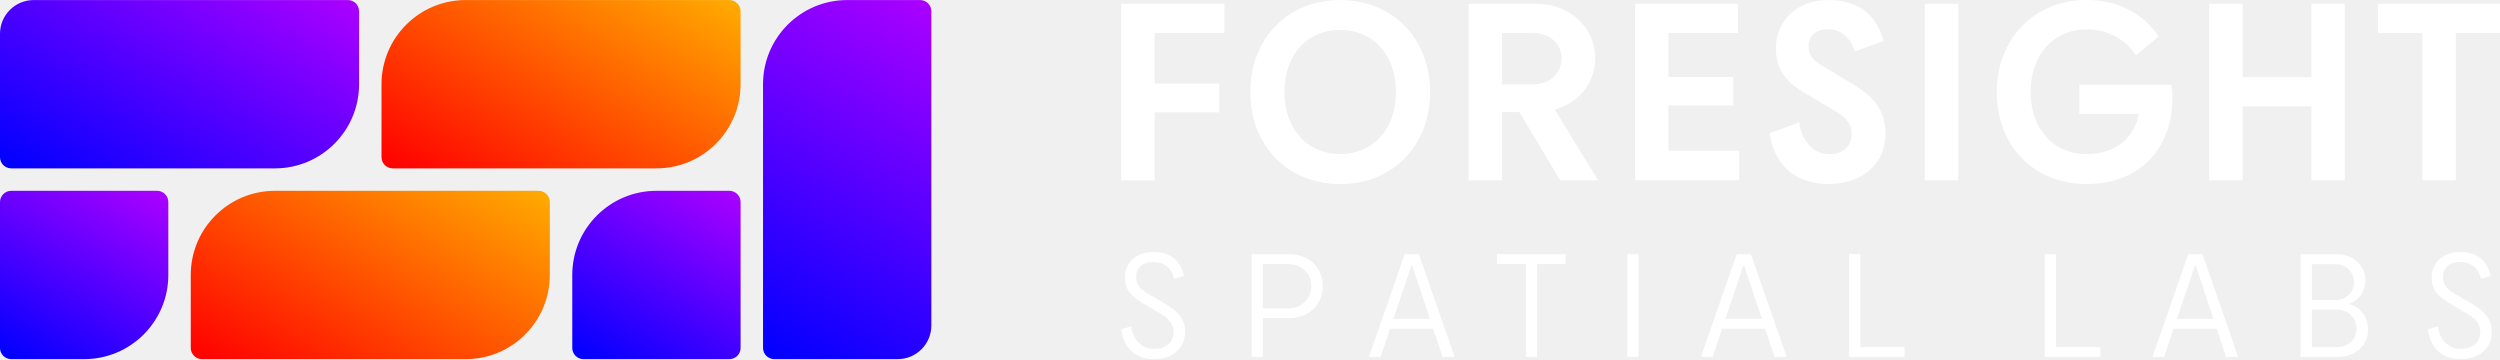
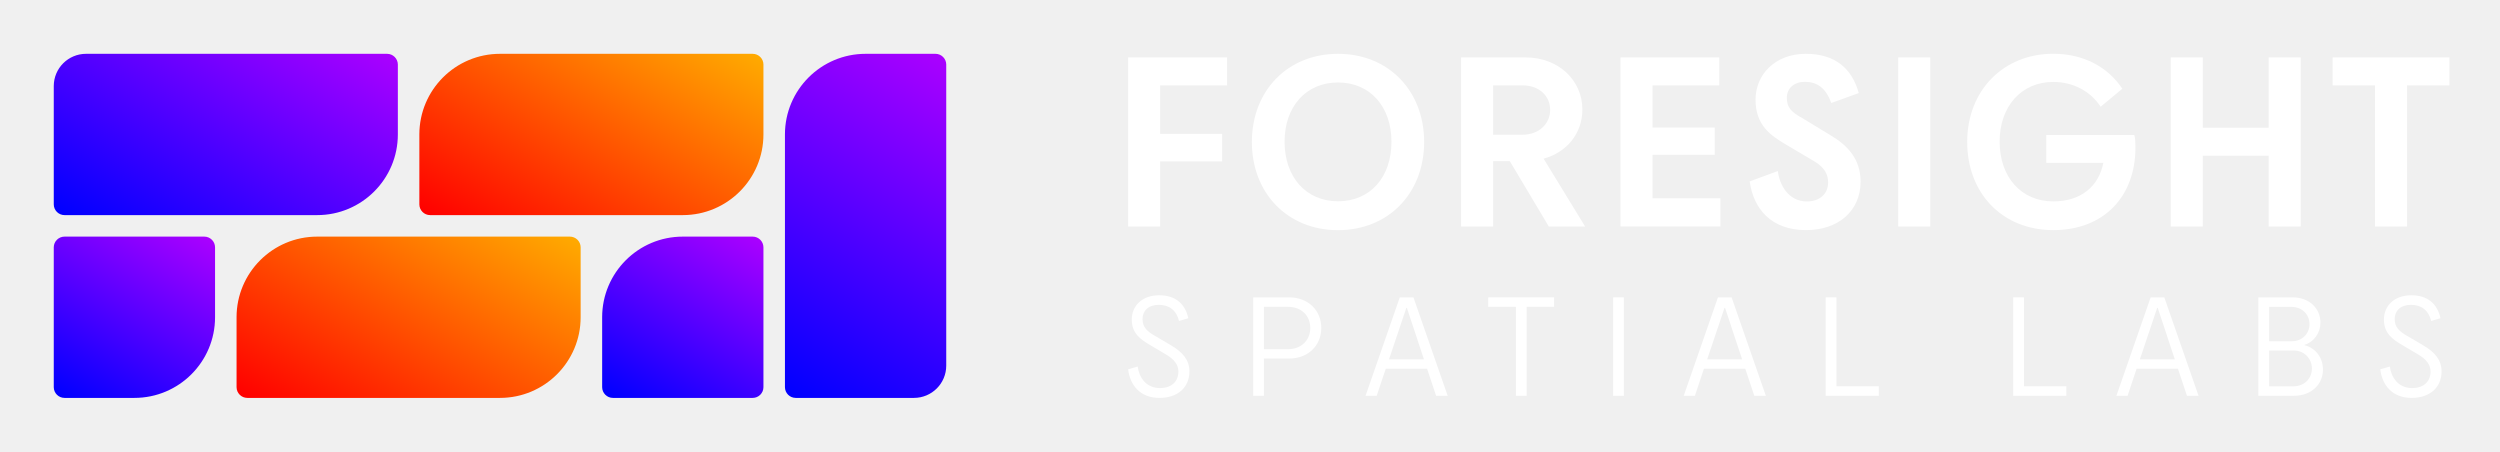
- <svg xmlns="http://www.w3.org/2000/svg" xmlns:xlink="http://www.w3.org/1999/xlink" id="a" data-name="Layer 1" viewBox="0 0 445.59 64.01" version="1.1" width="445.59" height="64.01">
+ <svg xmlns="http://www.w3.org/2000/svg" xmlns:xlink="http://www.w3.org/1999/xlink" id="a" data-name="Layer 1" viewBox="0 0 465 84" version="1.1" width="465" height="84">
  <defs id="defs4">
    <style id="style1">
      .h {
        fill: url(#g);
      }

      .i {
        fill: url(#f);
      }

      .j {
        fill: url(#d);
      }

      .k {
        fill: url(#e);
      }

      .l {
        fill: url(#c);
      }

      .m {
        fill: url(#b);
      }

      .n {
        fill: #fff;
      }
    </style>
    <linearGradient id="b" x1="33.06" y1="94.25" x2="52.82" y2="60.03" gradientUnits="userSpaceOnUse">
      <stop offset="0" stop-color="blue" id="stop1" />
      <stop offset="1" stop-color="#a0f" id="stop2" />
    </linearGradient>
    <linearGradient id="c" x1="115.87" y1="68.8" x2="144.13" y2="19.86" gradientUnits="userSpaceOnUse">
      <stop offset="0" stop-color="red" id="stop3" />
      <stop offset="1" stop-color="#fa0" id="stop4" />
    </linearGradient>
    <linearGradient id="d" x1="46.44" y1="67.98" x2="74.7" y2="19.03" xlink:href="#b" />
    <linearGradient id="e" x1="81.87" y1="102.8" x2="110.13" y2="53.86" xlink:href="#c" />
    <linearGradient id="f" x1="165.19" y1="92.01" x2="199.67" y2="32.29" xlink:href="#b" />
    <linearGradient id="g" x1="139.18" y1="96.63" x2="158.94" y2="62.41" xlink:href="#b" />
    <linearGradient xlink:href="#b" id="linearGradient30" gradientUnits="userSpaceOnUse" x1="33.06" y1="94.25" x2="52.82" y2="60.03" />
    <linearGradient xlink:href="#c" id="linearGradient31" gradientUnits="userSpaceOnUse" x1="115.87" y1="68.8" x2="144.13" y2="19.86" />
  </defs>
-   <g id="g9" transform="translate(-30,-29.32)">
+   <g id="g9" transform="translate(-20,-19.32)">
    <path class="m" d="m 32,63.33 h 26 c 1.1,0 2,0.9 2,2 v 13 c 0,8.28 -6.72,15 -15,15 H 32 c -1.1,0 -2,-0.9 -2,-2 v -26 c 0,-1.1 0.9,-2 2,-2 z" id="path4" style="fill:url(#linearGradient30)" />
    <path class="l" d="m 113,29.33 h 47 c 1.1,0 2,0.9 2,2 v 13 c 0,8.28 -6.72,15 -15,15 h -47 c -1.1,0 -2,-0.9 -2,-2 v -13 c 0,-8.28 6.72,-15 15,-15 z" id="path5" style="fill:url(#linearGradient31)" />
    <path class="j" d="m 36,29.33 h 56 c 1.1,0 2,0.9 2,2 v 13 c 0,8.28 -6.72,15 -15,15 H 32 c -1.1,0 -2,-0.9 -2,-2 v -22 c 0,-3.31 2.69,-6 6,-6 z" id="path6" style="fill:url(#d)" />
    <path class="k" d="m 79,63.33 h 47 c 1.1,0 2,0.9 2,2 v 13 c 0,8.28 -6.72,15 -15,15 H 66 c -1.1,0 -2,-0.9 -2,-2 v -13 c 0,-8.28 6.72,-15 15,-15 z" id="path7" style="fill:url(#e)" />
    <path class="i" d="m 181,29.33 h 13 c 1.1,0 2,0.9 2,2 v 56 c 0,3.31 -2.69,6 -6,6 h -22 c -1.1,0 -2,-0.9 -2,-2 v -47 c 0,-8.28 6.72,-15 15,-15 z" id="path8" style="fill:url(#f)" />
    <path class="h" d="m 147,63.33 h 13 c 1.1,0 2,0.9 2,2 v 26 c 0,1.1 -0.9,2 -2,2 h -26 c -1.1,0 -2,-0.9 -2,-2 v -13 c 0,-8.28 6.72,-15 15,-15 z" id="path9" style="fill:url(#g)" />
  </g>
-   <g id="g30" transform="translate(-30,-29.32)">
+   <g id="g30" transform="translate(-20,-19.32)">
    <g id="g18">
      <path class="n" d="m 229.83,30 h 18.41 v 5.2 h -12.45 v 9.02 h 11.53 v 5.12 h -11.53 v 12.12 h -5.96 V 30.01 Z" id="path10" />
      <path class="n" d="m 252.85,45.73 c 0,-9.56 6.67,-16.4 16.02,-16.4 9.35,0 16.02,6.84 16.02,16.4 0,9.56 -6.67,16.4 -16.02,16.4 -9.35,0 -16.02,-6.84 -16.02,-16.4 z m 25.96,-0.04 c 0,-6.5 -3.94,-11.03 -9.94,-11.03 -6,0 -9.94,4.53 -9.94,11.03 0,6.5 3.94,11.07 9.94,11.07 6,0 9.94,-4.49 9.94,-11.07 z" id="path11" />
      <path class="n" d="m 300.82,49.29 h -3.1 v 12.16 h -5.96 V 30 h 11.99 c 6.12,0 10.57,4.24 10.57,9.69 0,4.44 -2.89,7.97 -7.21,9.14 l 7.72,12.62 h -6.75 z m 7.51,-9.52 c 0,-2.56 -1.97,-4.57 -5.16,-4.57 h -5.45 v 9.18 h 5.45 c 3.19,0 5.16,-2.14 5.16,-4.61 z" id="path12" />
      <path class="n" d="m 321.41,30 h 18.37 v 5.2 h -12.41 v 7.84 h 11.57 v 5.07 h -11.57 v 8.09 h 12.62 v 5.24 H 321.41 V 29.99 Z" id="path13" />
      <path class="n" d="m 354.87,41.07 5.79,3.52 c 2.98,1.8 5.41,4.32 5.41,8.51 0,5.45 -4.15,9.02 -10.15,9.02 -6.5,0 -9.77,-3.98 -10.48,-9.06 l 5.24,-1.93 c 0.29,2.52 1.93,5.66 5.41,5.66 2.56,0 3.94,-1.59 3.94,-3.52 0,-1.43 -0.59,-2.77 -2.56,-3.94 l -5.24,-3.1 c -2.85,-1.68 -5.7,-3.56 -5.7,-8.39 0,-4.53 3.52,-8.51 9.35,-8.51 5.49,0 8.6,2.77 9.85,7.3 l -5.12,1.85 c -1.01,-2.89 -2.73,-3.94 -4.91,-3.94 -1.97,0 -3.35,1.17 -3.35,2.98 0,1.81 0.88,2.6 2.52,3.57 z" id="path14" />
      <path class="n" d="m 373.07,30 h 5.96 v 31.45 h -5.96 z" id="path15" />
      <path class="n" d="m 400.62,44.43 h 16.36 c 0.13,0.38 0.21,1.09 0.21,2.47 -0.04,8.89 -5.79,15.22 -15.27,15.22 -9.48,0 -16.02,-6.84 -16.02,-16.4 0,-9.56 6.71,-16.4 16.02,-16.4 5.62,0 10.15,2.47 12.83,6.5 l -4.03,3.35 c -1.89,-2.89 -5.12,-4.61 -8.81,-4.61 -5.96,0 -9.98,4.57 -9.98,11.11 0,6.54 3.98,11.11 9.98,11.11 5.2,0 8.47,-2.85 9.31,-7.17 h -10.61 v -5.2 z" id="path16" />
      <path class="n" d="m 423.76,30 h 5.96 v 13.08 h 12.25 V 30 h 5.96 v 31.45 h -5.96 V 48.28 h -12.25 v 13.17 h -5.96 z" id="path17" />
      <path class="n" d="m 461.75,35.2 h -7.88 V 30 h 21.72 v 5.2 h -7.88 v 26.25 h -5.96 z" id="path18" />
    </g>
    <g id="g29">
      <path class="n" d="m 235.03,81.91 2.81,1.66 c 2.15,1.27 3.39,2.71 3.39,4.83 0,2.98 -2.17,4.93 -5.57,4.93 -3.56,0 -5.47,-2.32 -5.83,-5.32 l 1.78,-0.51 c 0.27,2.03 1.56,4 4.15,4 2.17,0 3.42,-1.25 3.42,-3.05 0,-1.2 -0.66,-2.27 -2.42,-3.27 l -2.61,-1.54 c -2.1,-1.22 -3.64,-2.34 -3.64,-4.88 0,-2.54 1.9,-4.52 5.1,-4.52 3.03,0 4.83,1.59 5.42,4.27 l -1.73,0.51 c -0.49,-2 -1.83,-3 -3.76,-3 -1.93,0 -3.03,1.1 -3.03,2.64 0,1.54 0.85,2.32 2.51,3.25 z" id="path19" />
      <path class="n" d="m 265.76,80.32 c 0,3.27 -2.46,5.69 -5.98,5.69 h -4.69 v 6.93 h -2 V 74.63 h 6.69 c 3.51,0 5.98,2.39 5.98,5.69 z m -2.05,0.02 c 0,-2.32 -1.66,-3.95 -4.13,-3.95 h -4.49 v 7.88 h 4.49 c 2.46,0 4.13,-1.68 4.13,-3.93 z" id="path20" />
      <path class="n" d="m 280.36,74.63 h 2.54 l 6.37,18.31 h -2.15 l -1.68,-5.03 h -7.69 l -1.68,5.03 h -2.08 z m -2,11.52 h 6.49 l -3.17,-9.57 h -0.1 z" id="path21" />
      <path class="n" d="m 301.96,76.39 h -5.15 v -1.76 h 12.25 v 1.76 h -5.1 v 16.55 h -2 z" id="path22" />
      <path class="n" d="m 320.04,74.63 h 2 v 18.31 h -2 z" id="path23" />
      <path class="n" d="m 339.54,74.63 h 2.54 l 6.37,18.31 h -2.15 l -1.68,-5.03 h -7.69 l -1.68,5.03 h -2.08 z m -2,11.52 h 6.49 l -3.17,-9.57 h -0.1 z" id="path24" />
      <path class="n" d="m 359.58,74.63 h 2 v 16.53 h 7.88 v 1.78 h -9.89 V 74.63 Z" id="path25" />
      <path class="n" d="m 394.46,74.63 h 2 v 16.53 h 7.88 v 1.78 h -9.89 V 74.63 Z" id="path26" />
      <path class="n" d="m 420.02,74.63 h 2.54 l 6.37,18.31 h -2.15 l -1.68,-5.03 h -7.69 l -1.68,5.03 h -2.08 z m -2,11.52 h 6.49 l -3.17,-9.57 h -0.1 z" id="path27" />
      <path class="n" d="m 446.74,92.94 h -6.69 V 74.63 h 6.35 c 3.1,0 5.2,2 5.2,4.71 0,1.86 -1.15,3.59 -3.05,4.15 2.32,0.59 3.52,2.49 3.52,4.61 0,2.66 -2.15,4.83 -5.32,4.83 z m -4.69,-10.15 h 4.27 c 1.88,0 3.25,-1.44 3.25,-3.17 0,-1.73 -1.29,-3.22 -3.39,-3.22 h -4.12 v 6.4 z m 7.96,5.05 c 0,-1.81 -1.42,-3.32 -3.34,-3.32 h -4.61 v 6.66 h 4.47 c 2.12,0 3.49,-1.49 3.49,-3.34 z" id="path28" />
      <path class="n" d="m 467.93,81.91 2.81,1.66 c 2.15,1.27 3.39,2.71 3.39,4.83 0,2.98 -2.17,4.93 -5.57,4.93 -3.56,0 -5.47,-2.32 -5.83,-5.32 l 1.78,-0.51 c 0.27,2.03 1.56,4 4.15,4 2.17,0 3.42,-1.25 3.42,-3.05 0,-1.2 -0.66,-2.27 -2.42,-3.27 l -2.61,-1.54 c -2.1,-1.22 -3.64,-2.34 -3.64,-4.88 0,-2.54 1.9,-4.52 5.1,-4.52 3.03,0 4.83,1.59 5.42,4.27 l -1.73,0.51 c -0.49,-2 -1.83,-3 -3.76,-3 -1.93,0 -3.03,1.1 -3.03,2.64 0,1.54 0.85,2.32 2.51,3.25 z" id="path29" />
    </g>
  </g>
+   <rect style="fill:none;stroke-width:0.994" id="rect8" width="465" height="84" x="0" y="0" />
</svg>
